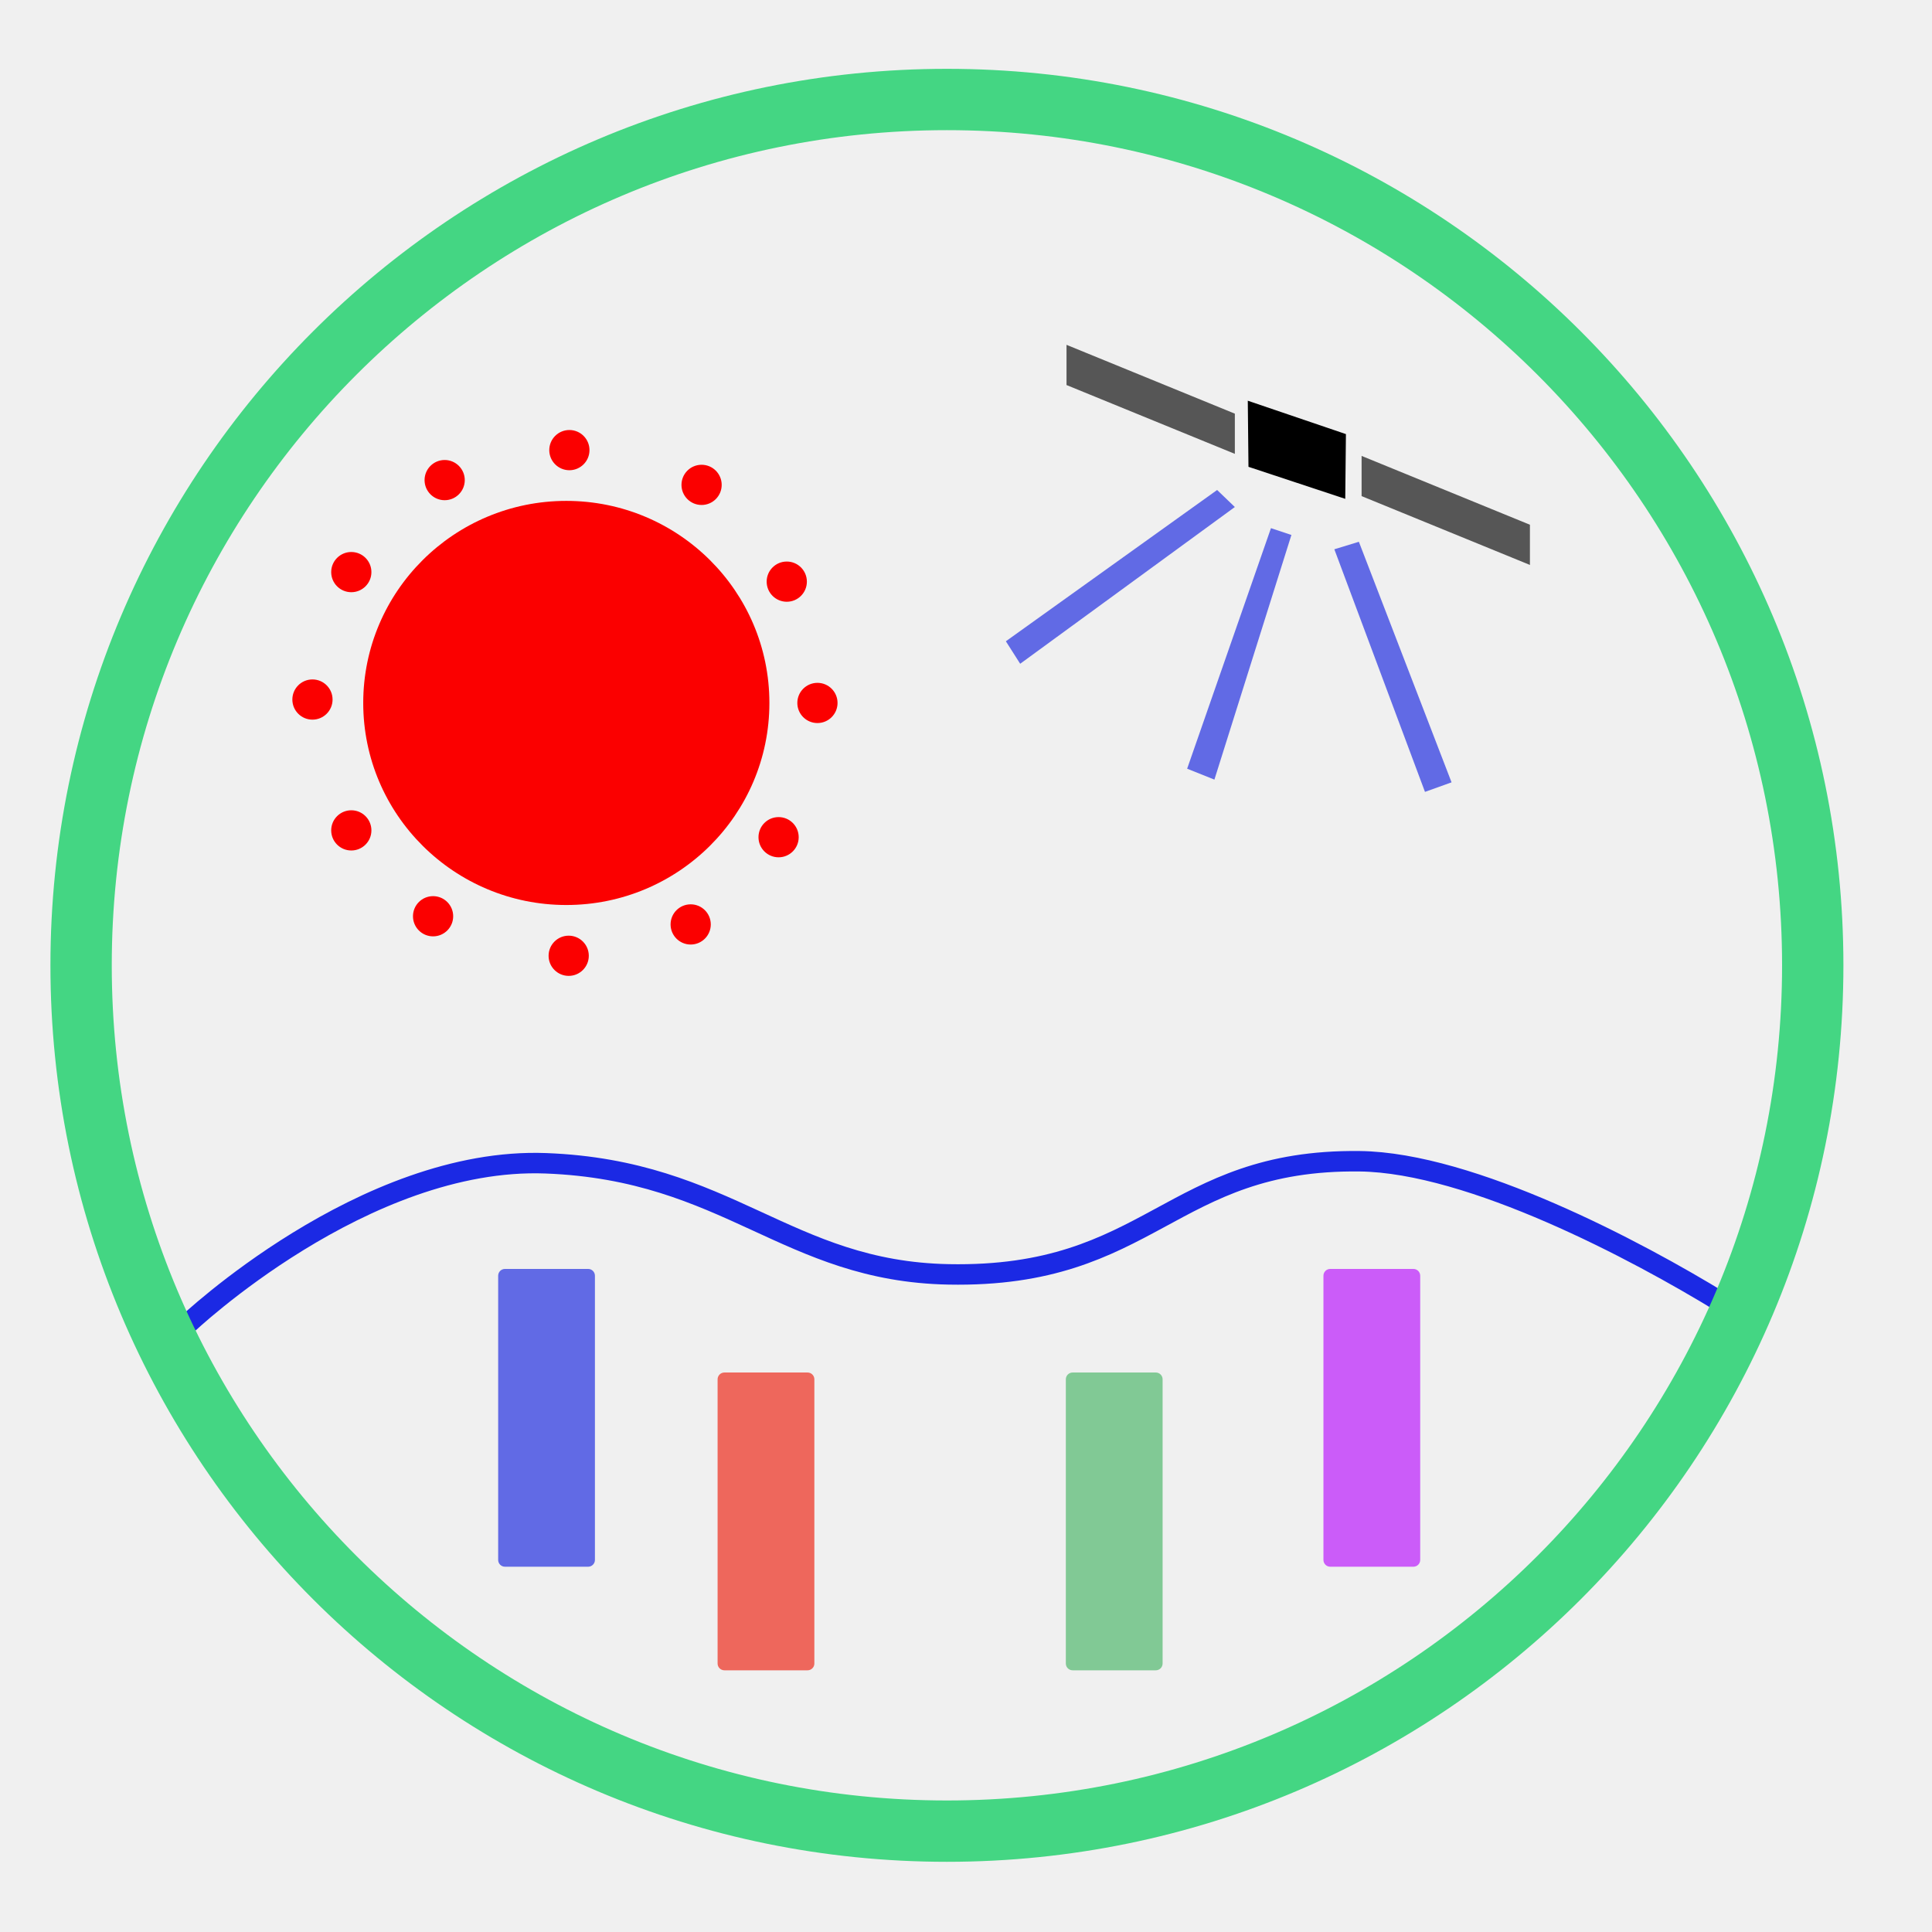
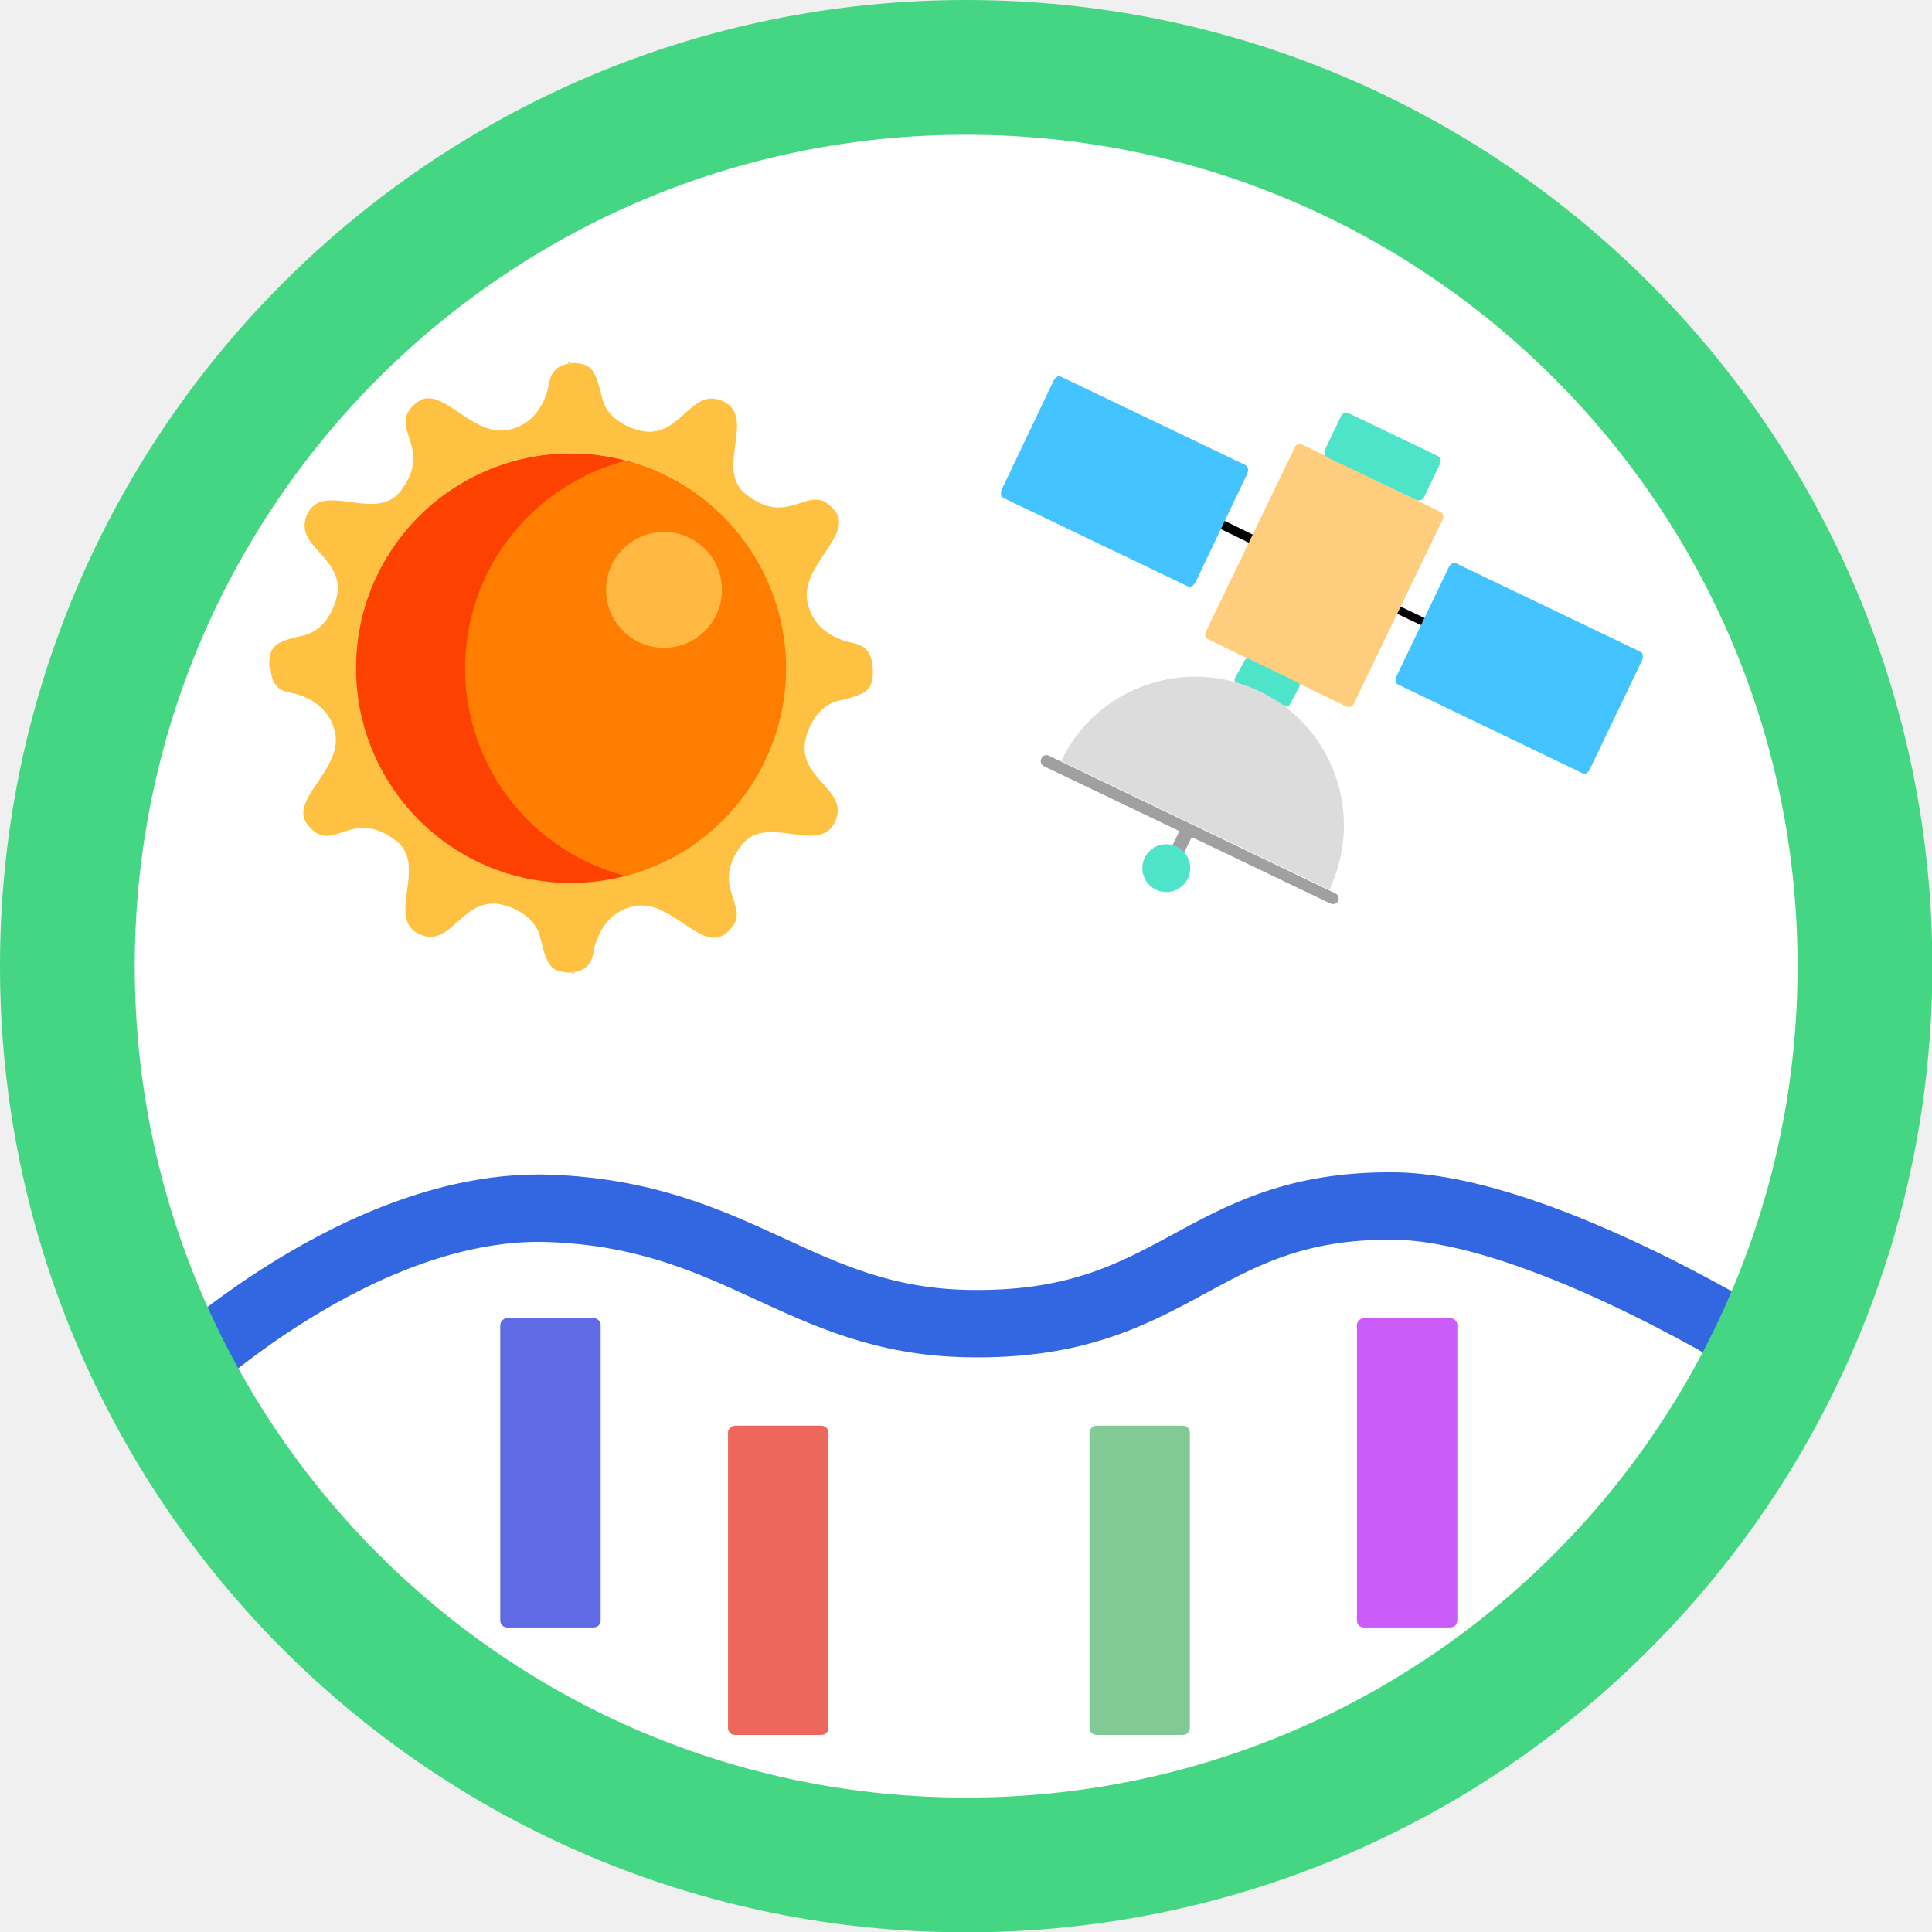
- <svg xmlns="http://www.w3.org/2000/svg" id="Logo" baseProfile="full" width="100%" height="100%" viewBox="0 0 2835 2835">
-   <defs>
-     <style>
-       .cls-1, .cls-6 {
-         fill: none;
-       }
- 
-       .cls-1 {
-         stroke: #1b29e4;
-         stroke-width: 30px;
-       }
- 
-       .cls-1, .cls-10, .cls-11, .cls-7, .cls-9 {
-         fill-rule: evenodd;
-       }
- 
-       .cls-11, .cls-2 {
-         fill: #616ae5;
-       }
- 
-       .cls-3 {
-         fill: #ee675c;
-       }
- 
-       .cls-4 {
-         fill: #81c995;
-       }
- 
-       .cls-5 {
-         fill: #cb5cf9;
-       }
- 
-       .cls-6 {
-         stroke: #44d683;
-         stroke-width: 90px;
-       }
- 
-       .cls-7, .cls-8 {
-         fill: #fb0000;
-       }
- 
-       .cls-9 {
-         fill: #565656;
-       }
-     </style>
-   </defs>
-   <path id="形状_1" data-name="形状 1" class="cls-1" d="M274,1944s259.927-247.15,527-237c267.78,10.18,353.38,158.47,591,163,297.71,5.67,324.04-169.22,603-166,163.71,1.89,407.75,131.32,531,207" />
-   <rect id="光谱_蓝" data-name="光谱 蓝" class="cls-2" x="731" y="1862" width="142" height="437" rx="10" ry="10" />
-   <rect id="光谱_红" data-name="光谱 红" class="cls-3" x="1053" y="2014" width="142" height="437" rx="10" ry="10" />
-   <rect id="光谱_绿" data-name="光谱 绿" class="cls-4" x="1564" y="2014" width="142" height="437" rx="10" ry="10" />
-   <rect id="光谱_紫红" data-name="光谱 紫红" class="cls-5" x="1942" y="1862" width="142" height="437" rx="10" ry="10" />
-   <circle id="大圆" class="cls-6" cx="1389.5" cy="1416.5" r="1270.5" />
-   <path id="小太阳-2" data-name="小太阳" class="cls-7" d="M835.5,631A29.5,29.5,0,1,1,806,660.5,29.5,29.5,0,0,1,835.5,631Zm194,51a29.5,29.5,0,1,1-29.5,29.5A29.5,29.5,0,0,1,1029.5,682Zm125,142a29.5,29.5,0,1,1-29.5,29.5A29.5,29.5,0,0,1,1154.5,824Zm45,178a29.5,29.5,0,1,1-29.5,29.5A29.5,29.5,0,0,1,1199.5,1002Zm-57,197a29.5,29.5,0,1,1-29.5,29.5A29.5,29.5,0,0,1,1142.5,1199Zm-129,128a29.5,29.5,0,1,1-29.5,29.5A29.5,29.5,0,0,1,1013.5,1327Zm-179,46a29.5,29.5,0,1,1-29.5,29.5A29.5,29.5,0,0,1,834.5,1373Zm-199-58a29.5,29.5,0,1,1-29.5,29.5A29.5,29.5,0,0,1,635.5,1315Zm-120-126a29.5,29.5,0,1,1-29.5,29.5A29.5,29.5,0,0,1,515.5,1189Zm-57-192a29.5,29.5,0,1,1-29.5,29.5A29.5,29.5,0,0,1,458.5,997Zm57-187A29.5,29.5,0,1,1,486,839.5,29.5,29.5,0,0,1,515.5,810Zm137-135A29.5,29.5,0,1,1,623,704.5,29.5,29.5,0,0,1,652.5,675Z" />
-   <ellipse id="大太阳" class="cls-8" cx="831" cy="1031.5" rx="298" ry="296.5" />
-   <path id="卫星左" class="cls-9" d="M1565,506l247,101v59L1565,565V506Z" />
-   <path id="卫星右" class="cls-9" d="M1998,669l247,101v59L1998,728V669Z" />
-   <path id="卫星-2" data-name="卫星" class="cls-10" d="M1831,588l144,49-1,95-142-47Z" />
-   <path id="卫星下" class="cls-11" d="M1476,941l310-222,26,25L1497,974Zm266,187,123-353,30,10-113,359Zm349,34L1958,806l36-11,136,353Z" />
+ <svg xmlns="http://www.w3.org/2000/svg" version="1.1" id="Logo" x="0px" y="0px" viewBox="0 0 573.5 573.5" style="enable-background:new 0 0 573.5 573.5;" xml:space="preserve">
+   <style type="text/css">
+ 	.st0{fill:#FFFFFF;}
+ 	.st1{fill:none;stroke:#3366E1;stroke-width:20;stroke-miterlimit:10;}
+ 	.st2{fill:#616AE5;}
+ 	.st3{fill:#EE675C;}
+ 	.st4{fill:#81C995;}
+ 	.st5{fill:#CB5CF9;}
+ 	.st6{fill:none;stroke:#44D683;stroke-width:40;stroke-miterlimit:10;}
+ 	.st7{fill-rule:evenodd;clip-rule:evenodd;fill:#020205;}
+ 	.st8{fill-rule:evenodd;clip-rule:evenodd;fill:#43C3FF;}
+ 	.st9{fill-rule:evenodd;clip-rule:evenodd;fill:#FFCD7E;}
+ 	.st10{fill-rule:evenodd;clip-rule:evenodd;fill:#4DE4CA;}
+ 	.st11{fill-rule:evenodd;clip-rule:evenodd;fill:#A0A0A0;}
+ 	.st12{fill-rule:evenodd;clip-rule:evenodd;fill:#DCDCDC;}
+ 	.st13{fill:#4DE4CA;}
+ 	.st14{fill:#FD4100;}
+ 	.st15{fill-rule:evenodd;clip-rule:evenodd;fill:#FFC142;}
+ 	.st16{fill-rule:evenodd;clip-rule:evenodd;fill:#FF7E02;}
+ 	.st17{fill:#FFB842;}
+ </style>
+   <circle id="大圆" class="st0" cx="286.8" cy="286.8" r="266.8" />
+   <path id="形状_1" class="st1" d="M52.5,408.5c0,0,54.6-51.9,110.7-49.8c56.2,2.1,74.2,33.3,124.1,34.2  c62.5,1.2,68-35.5,126.6-34.9c34.4,0.4,85.6,27.6,111.5,43.5" />
+   <path id="光谱_蓝" class="st2" d="M150.6,391.3h25.6c1.2,0,2.1,0.9,2.1,2.1V481c0,1.2-0.9,2.1-2.1,2.1h-25.6  c-1.2,0-2.1-0.9-2.1-2.1v-87.6C148.5,392.3,149.4,391.3,150.6,391.3z" />
+   <path id="光谱_红" class="st3" d="M218.2,423.2h25.6c1.2,0,2.1,0.9,2.1,2.1v87.6c0,1.2-0.9,2.1-2.1,2.1h-25.6  c-1.2,0-2.1-0.9-2.1-2.1v-87.6C216.1,424.2,217.1,423.2,218.2,423.2z" />
+   <path id="光谱_绿" class="st4" d="M325.5,423.2h25.6c1.2,0,2.1,0.9,2.1,2.1v87.6c0,1.2-0.9,2.1-2.1,2.1h-25.6  c-1.2,0-2.1-0.9-2.1-2.1v-87.6C323.4,424.2,324.4,423.2,325.5,423.2z" />
+   <path id="光谱_紫红" class="st5" d="M404.9,391.3h25.6c1.2,0,2.1,0.9,2.1,2.1V481c0,1.2-0.9,2.1-2.1,2.1h-25.6  c-1.2,0-2.1-0.9-2.1-2.1v-87.6C402.8,392.3,403.7,391.3,404.9,391.3z" />
+   <circle id="大圆-2" class="st6" cx="286.8" cy="286.8" r="266.8" />
+   <path id="下" class="st7" d="M372.5,159l-1.2,2.4l-9.8-4.8l1.2-2.4L372.5,159z" />
+   <path id="上" class="st7" d="M423.8,183.9l-1.1,2.1l-9-4.3l1.1-2.1L423.8,183.9z" />
+   <path id="电池板_上" class="st8" d="M469.9,229.6L415,203.2c-0.7-0.3-0.9-1.5-0.4-2.6l15.4-32.1c0.5-1.1,1.5-1.7,2.2-1.3  l54.8,26.3c0.7,0.3,0.9,1.5,0.4,2.6L472,228.2C471.6,229.3,470.6,229.9,469.9,229.6z" />
+   <path id="电池板下" class="st8" d="M352.7,174.1l-54.9-26.3c-0.7-0.3-0.9-1.5-0.4-2.6l15.3-32.1c0.5-1.1,1.5-1.7,2.2-1.3  l54.9,26.3c0.7,0.3,0.9,1.5,0.4,2.6l-15.3,32.1C354.4,173.8,353.4,174.4,352.7,174.1z" />
+   <path id="身子" class="st9" d="M399.6,209.7l-40.9-19.9c-0.8-0.4-1.2-1.3-0.8-2.2l0,0l26.5-54.9c0.4-0.8,1.4-1.1,2.2-0.7l0,0l0,0  l40.9,19.9c0.8,0.4,1.2,1.4,0.8,2.2l0,0L401.8,209C401.4,209.8,400.4,210.1,399.6,209.7L399.6,209.7L399.6,209.7z" />
+   <path id="绿_下" class="st10" d="M420.4,148.4l-26.3-12.6c-0.9-0.4-1.2-1.5-0.8-2.3l0,0l4.8-10c0.4-0.9,1.5-1.2,2.3-0.8l0,0  l26.3,12.6c0.9,0.4,1.2,1.5,0.8,2.3l0,0l-4.8,10C422.3,148.4,421.2,148.8,420.4,148.4L420.4,148.4L420.4,148.4z" />
+   <path id="绿_上" class="st10" d="M381.5,209.6l-14.5-7c-0.5-0.2-0.7-0.8-0.4-1.2l0,0v-0.1l2.9-5.3c0.3-0.5,0.9-0.7,1.3-0.4l14.5,7  c0.5,0.2,0.7,0.7,0.4,1.2l0,0v0.1l-2.9,5.3C382.6,209.7,382,209.9,381.5,209.6L381.5,209.6z" />
+   <path id="信号挡板" class="st11" d="M394.9,268.2L310,227.5c-0.9-0.4-1.3-1.4-0.9-2.3c0.4-0.9,1.4-1.3,2.3-0.9  c0,0,0.1,0,0.1,0.1l0,0l84.9,40.8c0.9,0.4,1.2,1.5,0.8,2.3C396.8,268.3,395.8,268.6,394.9,268.2L394.9,268.2z" />
+   <path id="发射装置" class="st12" d="M315,225.9c10.5-22,36.9-31.2,58.9-20.7s31.2,36.9,20.7,58.9" />
+   <path id="挡板与信号球连接" class="st11" d="M353.2,244.8c1,0.5,1.5,1.7,1,2.8l-2.8,5.7c-0.5,1-1.7,1.5-2.7,1  s-1.5-1.7-1-2.7l0,0l2.8-5.7C350.9,244.7,352.2,244.3,353.2,244.8C353.2,244.7,353.2,244.7,353.2,244.8L353.2,244.8z" />
+   <circle id="信号球" class="st13" cx="346.2" cy="257.7" r="7.1" />
+   <circle id="太阳" class="st14" cx="169.5" cy="198.6" r="64.1" />
+   <path id="太阳环" class="st15" d="M259.1,198.6v0.4l0,0c0,5.7-1.4,7-10.1,9c-4.9,1.1-8.1,5.4-9.6,10.4  c-3.8,12.7,12.8,15.5,8.6,25.3c-4.5,10.5-20.4-2.5-27.8,7.1c-10.4,13.5,4.7,18.8-4.8,26.3c-7.2,5.8-16.3-10.5-27.2-8.1  c-6.6,1.4-9.9,6.1-11.7,11.9c-0.5,3-0.9,7.1-6.7,7.8c0-0.2,0.2-0.3,0.4-0.3s0.3,0.2,0.3,0.4l0,0c0,0.2-0.2,0.3-0.4,0.3  s-0.3-0.2-0.3-0.4h-0.7h-0.9v-0.1c-4.7-0.3-5.9-2.1-7.8-10.2c-1.1-4.9-5.4-8.1-10.4-9.6c-12.7-3.8-15.5,12.8-25.3,8.6  c-10.5-4.5,2.5-20.4-7.1-27.8c-13.5-10.4-18.8,4.7-26.3-4.8c-5.8-7.2,10.4-16.3,8.2-27.2c-1.4-6.6-6.1-10-11.9-11.7  c-3.2-0.6-7-0.9-7.3-7.9h-0.4c0-6.1,1.3-7.4,10.2-9.4c4.9-1.1,8.1-5.4,9.6-10.4c3.8-12.7-12.8-15.5-8.6-25.3  c4.5-10.5,20.4,2.5,27.8-7.1c10.3-13.5-4.7-18.8,4.8-26.3c7.2-5.8,16.3,10.4,27.2,8.1c6.6-1.4,10-6.1,11.7-11.9  c0.5-3,0.9-7.1,6.7-7.8c0,0.2-0.2,0.3-0.4,0.3l0,0c-0.2,0-0.4-0.2-0.3-0.4c0-0.2,0.2-0.4,0.4-0.3c0.2,0,0.3,0.2,0.3,0.3h0.7  c0.3,0,0.6,0,0.9-0.1v0.1c4.7,0.3,5.9,2.2,7.8,10.2c1.1,4.9,5.4,8.1,10.4,9.6c12.7,3.8,15.5-12.8,25.3-8.6  c10.5,4.5-2.5,20.4,7.1,27.8c13.5,10.4,18.8-4.7,26.3,4.8c5.8,7.2-10.4,16.3-8.1,27.2c1.4,6.6,6.1,10,11.9,11.7  C254.8,191.2,258.8,191.6,259.1,198.6C259.2,198.6,259.2,198.6,259.1,198.6z M169.5,134.6c-35.2,0-63.8,28.5-63.8,63.7  s28.5,63.8,63.7,63.8s63.8-28.5,63.8-63.7l0,0C233.2,163.2,204.7,134.7,169.5,134.6L169.5,134.6z" />
+   <path id="太阳_右" class="st16" d="M185.7,260c-34-8.8-54.4-43.6-45.6-77.6c5.8-22.4,23.3-39.8,45.6-45.6  c34,8.8,54.4,43.6,45.6,77.6C225.4,236.8,208,254.2,185.7,260z" />
+   <circle id="太阳_右小" class="st17" cx="197.1" cy="175.1" r="17.2" />
</svg>
